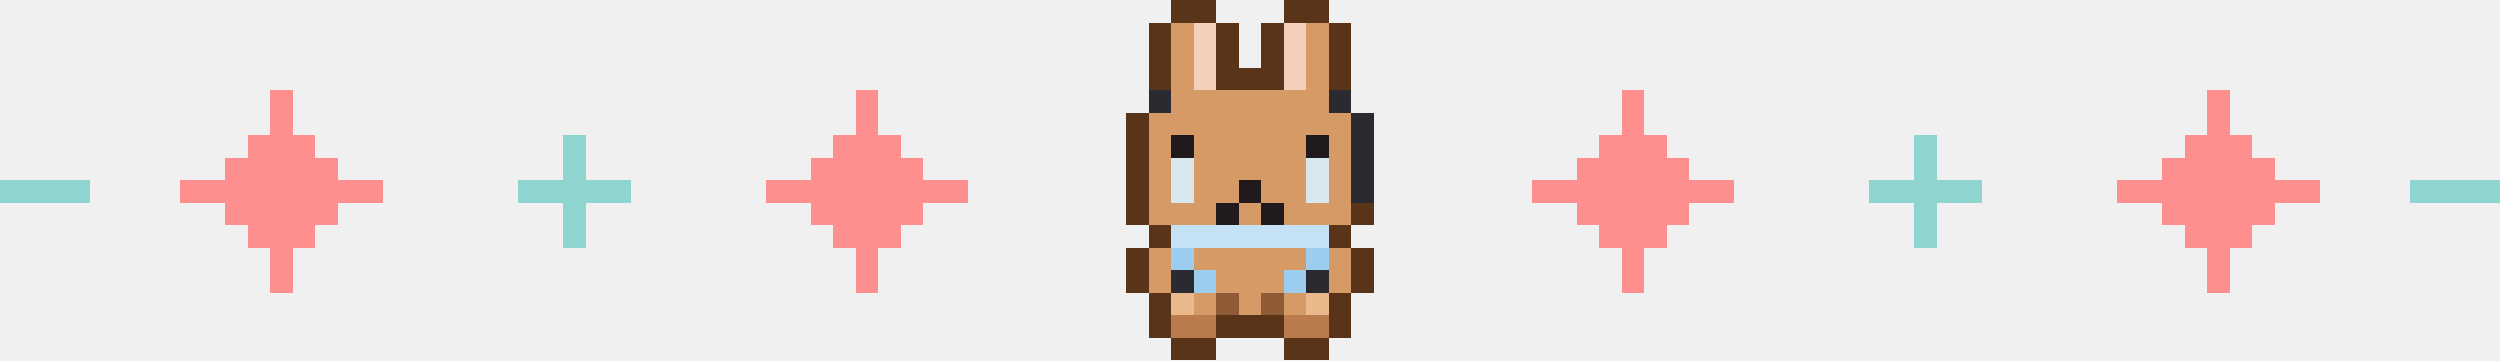
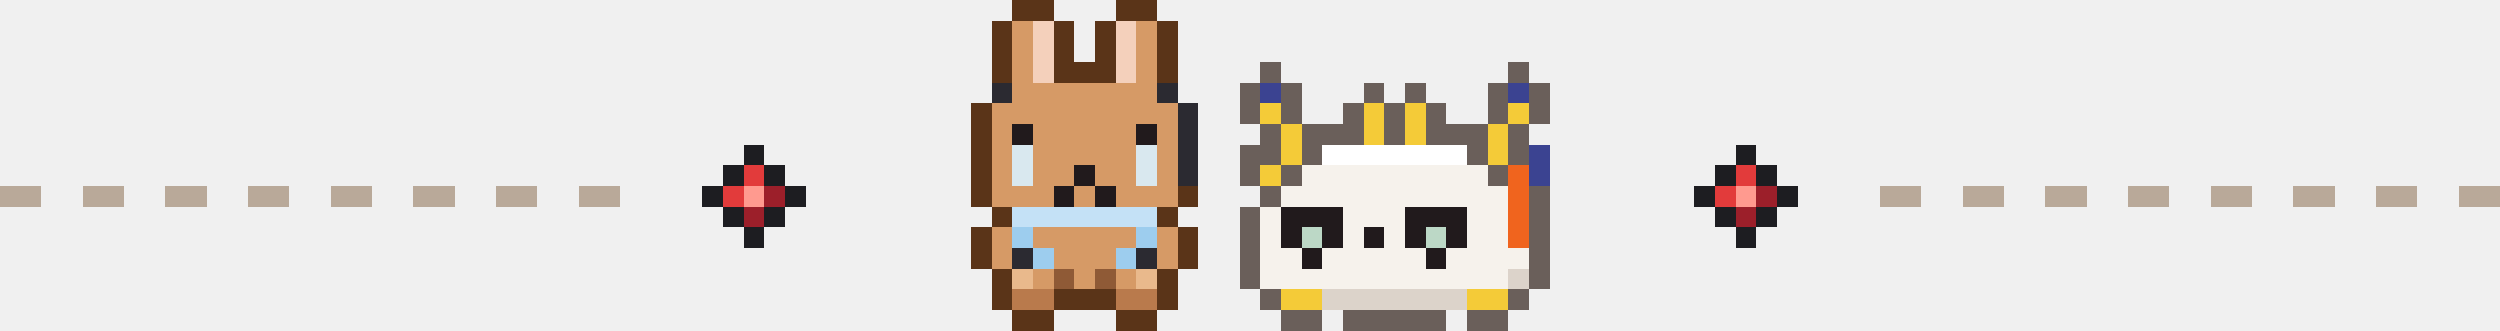
- <svg xmlns="http://www.w3.org/2000/svg" viewBox="0 0 111 16" width="111" height="16" shape-rendering="crispEdges">
-   <rect x="52" y="0" width="2" height="1" fill="#5a3418" />
-   <rect x="57" y="0" width="2" height="1" fill="#5a3418" />
+ <svg xmlns="http://www.w3.org/2000/svg" viewBox="0 0 121 16" width="121" height="16" shape-rendering="crispEdges">
+   <rect x="49" y="0" width="2" height="1" fill="#5a3418" />
+   <rect x="54" y="0" width="2" height="1" fill="#5a3418" />
+   <rect x="48" y="1" width="1" height="1" fill="#5a3418" />
+   <rect x="49" y="1" width="1" height="1" fill="#d69a66" />
+   <rect x="50" y="1" width="1" height="1" fill="#f4d0bb" />
  <rect x="51" y="1" width="1" height="1" fill="#5a3418" />
-   <rect x="52" y="1" width="1" height="1" fill="#d69a66" />
-   <rect x="53" y="1" width="1" height="1" fill="#f4d0bb" />
-   <rect x="54" y="1" width="1" height="1" fill="#5a3418" />
+   <rect x="53" y="1" width="1" height="1" fill="#5a3418" />
+   <rect x="54" y="1" width="1" height="1" fill="#f4d0bb" />
+   <rect x="55" y="1" width="1" height="1" fill="#d69a66" />
  <rect x="56" y="1" width="1" height="1" fill="#5a3418" />
-   <rect x="57" y="1" width="1" height="1" fill="#f4d0bb" />
-   <rect x="58" y="1" width="1" height="1" fill="#d69a66" />
-   <rect x="59" y="1" width="1" height="1" fill="#5a3418" />
+   <rect x="48" y="2" width="1" height="1" fill="#5a3418" />
+   <rect x="49" y="2" width="1" height="1" fill="#d69a66" />
+   <rect x="50" y="2" width="1" height="1" fill="#f4d0bb" />
  <rect x="51" y="2" width="1" height="1" fill="#5a3418" />
-   <rect x="52" y="2" width="1" height="1" fill="#d69a66" />
-   <rect x="53" y="2" width="1" height="1" fill="#f4d0bb" />
-   <rect x="54" y="2" width="1" height="1" fill="#5a3418" />
+   <rect x="53" y="2" width="1" height="1" fill="#5a3418" />
+   <rect x="54" y="2" width="1" height="1" fill="#f4d0bb" />
+   <rect x="55" y="2" width="1" height="1" fill="#d69a66" />
  <rect x="56" y="2" width="1" height="1" fill="#5a3418" />
-   <rect x="57" y="2" width="1" height="1" fill="#f4d0bb" />
-   <rect x="58" y="2" width="1" height="1" fill="#d69a66" />
-   <rect x="59" y="2" width="1" height="1" fill="#5a3418" />
-   <rect x="51" y="3" width="1" height="1" fill="#5a3418" />
-   <rect x="52" y="3" width="1" height="1" fill="#d69a66" />
-   <rect x="53" y="3" width="1" height="1" fill="#f4d0bb" />
-   <rect x="54" y="3" width="3" height="1" fill="#5a3418" />
-   <rect x="57" y="3" width="1" height="1" fill="#f4d0bb" />
-   <rect x="58" y="3" width="1" height="1" fill="#d69a66" />
-   <rect x="59" y="3" width="1" height="1" fill="#5a3418" />
-   <rect x="12" y="4" width="1" height="1" fill="#ff8f8f" />
-   <rect x="38" y="4" width="1" height="1" fill="#ff8f8f" />
-   <rect x="51" y="4" width="1" height="1" fill="#2b2a31" />
-   <rect x="52" y="4" width="7" height="1" fill="#d69a66" />
-   <rect x="59" y="4" width="1" height="1" fill="#2b2a31" />
-   <rect x="72" y="4" width="1" height="1" fill="#ff8f8f" />
-   <rect x="98" y="4" width="1" height="1" fill="#ff8f8f" />
-   <rect x="12" y="5" width="1" height="1" fill="#ff8f8f" />
-   <rect x="38" y="5" width="1" height="1" fill="#ff8f8f" />
-   <rect x="50" y="5" width="1" height="1" fill="#5a3418" />
-   <rect x="51" y="5" width="9" height="1" fill="#d69a66" />
-   <rect x="60" y="5" width="1" height="1" fill="#2b2a31" />
-   <rect x="72" y="5" width="1" height="1" fill="#ff8f8f" />
-   <rect x="98" y="5" width="1" height="1" fill="#ff8f8f" />
-   <rect x="11" y="6" width="3" height="1" fill="#ff8f8f" />
-   <rect x="25" y="6" width="1" height="1" fill="#8ed5cf" />
-   <rect x="37" y="6" width="3" height="1" fill="#ff8f8f" />
-   <rect x="50" y="6" width="1" height="1" fill="#5a3418" />
-   <rect x="51" y="6" width="1" height="1" fill="#d69a66" />
-   <rect x="52" y="6" width="1" height="1" fill="#211a1c" />
-   <rect x="53" y="6" width="5" height="1" fill="#d69a66" />
-   <rect x="58" y="6" width="1" height="1" fill="#211a1c" />
-   <rect x="59" y="6" width="1" height="1" fill="#d69a66" />
-   <rect x="60" y="6" width="1" height="1" fill="#2b2a31" />
-   <rect x="71" y="6" width="3" height="1" fill="#ff8f8f" />
-   <rect x="85" y="6" width="1" height="1" fill="#8ed5cf" />
-   <rect x="97" y="6" width="3" height="1" fill="#ff8f8f" />
-   <rect x="10" y="7" width="5" height="1" fill="#ff8f8f" />
-   <rect x="25" y="7" width="1" height="1" fill="#8ed5cf" />
-   <rect x="36" y="7" width="5" height="1" fill="#ff8f8f" />
-   <rect x="50" y="7" width="1" height="1" fill="#5a3418" />
-   <rect x="51" y="7" width="1" height="1" fill="#d69a66" />
-   <rect x="52" y="7" width="1" height="1" fill="#d9e8ef" />
-   <rect x="53" y="7" width="5" height="1" fill="#d69a66" />
-   <rect x="58" y="7" width="1" height="1" fill="#d9e8ef" />
-   <rect x="59" y="7" width="1" height="1" fill="#d69a66" />
-   <rect x="60" y="7" width="1" height="1" fill="#2b2a31" />
-   <rect x="70" y="7" width="5" height="1" fill="#ff8f8f" />
-   <rect x="85" y="7" width="1" height="1" fill="#8ed5cf" />
-   <rect x="96" y="7" width="5" height="1" fill="#ff8f8f" />
-   <rect x="0" y="8" width="4" height="1" fill="#8ed5cf" />
-   <rect x="8" y="8" width="9" height="1" fill="#ff8f8f" />
-   <rect x="23" y="8" width="5" height="1" fill="#8ed5cf" />
-   <rect x="34" y="8" width="9" height="1" fill="#ff8f8f" />
-   <rect x="50" y="8" width="1" height="1" fill="#5a3418" />
-   <rect x="51" y="8" width="1" height="1" fill="#d69a66" />
-   <rect x="52" y="8" width="1" height="1" fill="#d9e8ef" />
+   <rect x="48" y="3" width="1" height="1" fill="#5a3418" />
+   <rect x="49" y="3" width="1" height="1" fill="#d69a66" />
+   <rect x="50" y="3" width="1" height="1" fill="#f4d0bb" />
+   <rect x="51" y="3" width="3" height="1" fill="#5a3418" />
+   <rect x="54" y="3" width="1" height="1" fill="#f4d0bb" />
+   <rect x="55" y="3" width="1" height="1" fill="#d69a66" />
+   <rect x="56" y="3" width="1" height="1" fill="#5a3418" />
+   <rect x="61" y="3" width="1" height="1" fill="#6a5f5a" />
+   <rect x="73" y="3" width="1" height="1" fill="#6a5f5a" />
+   <rect x="48" y="4" width="1" height="1" fill="#2b2a31" />
+   <rect x="49" y="4" width="7" height="1" fill="#d69a66" />
+   <rect x="56" y="4" width="1" height="1" fill="#2b2a31" />
+   <rect x="60" y="4" width="1" height="1" fill="#6a5f5a" />
+   <rect x="61" y="4" width="1" height="1" fill="#3b4391" />
+   <rect x="62" y="4" width="1" height="1" fill="#6a5f5a" />
+   <rect x="66" y="4" width="1" height="1" fill="#6a5f5a" />
+   <rect x="68" y="4" width="1" height="1" fill="#6a5f5a" />
+   <rect x="72" y="4" width="1" height="1" fill="#6a5f5a" />
+   <rect x="73" y="4" width="1" height="1" fill="#3b4391" />
+   <rect x="74" y="4" width="1" height="1" fill="#6a5f5a" />
+   <rect x="47" y="5" width="1" height="1" fill="#5a3418" />
+   <rect x="48" y="5" width="9" height="1" fill="#d69a66" />
+   <rect x="57" y="5" width="1" height="1" fill="#2b2a31" />
+   <rect x="60" y="5" width="1" height="1" fill="#6a5f5a" />
+   <rect x="61" y="5" width="1" height="1" fill="#f4cb38" />
+   <rect x="62" y="5" width="1" height="1" fill="#6a5f5a" />
+   <rect x="65" y="5" width="1" height="1" fill="#6a5f5a" />
+   <rect x="66" y="5" width="1" height="1" fill="#f4cb38" />
+   <rect x="67" y="5" width="1" height="1" fill="#6a5f5a" />
+   <rect x="68" y="5" width="1" height="1" fill="#f4cb38" />
+   <rect x="69" y="5" width="1" height="1" fill="#6a5f5a" />
+   <rect x="72" y="5" width="1" height="1" fill="#6a5f5a" />
+   <rect x="73" y="5" width="1" height="1" fill="#f4cb38" />
+   <rect x="74" y="5" width="1" height="1" fill="#6a5f5a" />
+   <rect x="47" y="6" width="1" height="1" fill="#5a3418" />
+   <rect x="48" y="6" width="1" height="1" fill="#d69a66" />
+   <rect x="49" y="6" width="1" height="1" fill="#211a1c" />
+   <rect x="50" y="6" width="5" height="1" fill="#d69a66" />
+   <rect x="55" y="6" width="1" height="1" fill="#211a1c" />
+   <rect x="56" y="6" width="1" height="1" fill="#d69a66" />
+   <rect x="57" y="6" width="1" height="1" fill="#2b2a31" />
+   <rect x="61" y="6" width="1" height="1" fill="#6a5f5a" />
+   <rect x="62" y="6" width="1" height="1" fill="#f4cb38" />
+   <rect x="63" y="6" width="3" height="1" fill="#6a5f5a" />
+   <rect x="66" y="6" width="1" height="1" fill="#f4cb38" />
+   <rect x="67" y="6" width="1" height="1" fill="#6a5f5a" />
+   <rect x="68" y="6" width="1" height="1" fill="#f4cb38" />
+   <rect x="69" y="6" width="3" height="1" fill="#6a5f5a" />
+   <rect x="72" y="6" width="1" height="1" fill="#f4cb38" />
+   <rect x="73" y="6" width="1" height="1" fill="#6a5f5a" />
+   <rect x="36" y="7" width="1" height="1" fill="#1d1d21" />
+   <rect x="47" y="7" width="1" height="1" fill="#5a3418" />
+   <rect x="48" y="7" width="1" height="1" fill="#d69a66" />
+   <rect x="49" y="7" width="1" height="1" fill="#d9e8ef" />
+   <rect x="50" y="7" width="5" height="1" fill="#d69a66" />
+   <rect x="55" y="7" width="1" height="1" fill="#d9e8ef" />
+   <rect x="56" y="7" width="1" height="1" fill="#d69a66" />
+   <rect x="57" y="7" width="1" height="1" fill="#2b2a31" />
+   <rect x="60" y="7" width="2" height="1" fill="#6a5f5a" />
+   <rect x="62" y="7" width="1" height="1" fill="#f4cb38" />
+   <rect x="63" y="7" width="1" height="1" fill="#6a5f5a" />
+   <rect x="64" y="7" width="7" height="1" fill="#ffffff" />
+   <rect x="71" y="7" width="1" height="1" fill="#6a5f5a" />
+   <rect x="72" y="7" width="1" height="1" fill="#f4cb38" />
+   <rect x="73" y="7" width="1" height="1" fill="#6a5f5a" />
+   <rect x="74" y="7" width="1" height="1" fill="#3b4391" />
+   <rect x="84" y="7" width="1" height="1" fill="#1d1d21" />
+   <rect x="35" y="8" width="1" height="1" fill="#1d1d21" />
+   <rect x="36" y="8" width="1" height="1" fill="#e23b3b" />
+   <rect x="37" y="8" width="1" height="1" fill="#1d1d21" />
+   <rect x="47" y="8" width="1" height="1" fill="#5a3418" />
+   <rect x="48" y="8" width="1" height="1" fill="#d69a66" />
+   <rect x="49" y="8" width="1" height="1" fill="#d9e8ef" />
+   <rect x="50" y="8" width="2" height="1" fill="#d69a66" />
+   <rect x="52" y="8" width="1" height="1" fill="#211a1c" />
  <rect x="53" y="8" width="2" height="1" fill="#d69a66" />
-   <rect x="55" y="8" width="1" height="1" fill="#211a1c" />
-   <rect x="56" y="8" width="2" height="1" fill="#d69a66" />
-   <rect x="58" y="8" width="1" height="1" fill="#d9e8ef" />
-   <rect x="59" y="8" width="1" height="1" fill="#d69a66" />
-   <rect x="60" y="8" width="1" height="1" fill="#2b2a31" />
-   <rect x="68" y="8" width="9" height="1" fill="#ff8f8f" />
-   <rect x="83" y="8" width="5" height="1" fill="#8ed5cf" />
-   <rect x="94" y="8" width="9" height="1" fill="#ff8f8f" />
-   <rect x="107" y="8" width="4" height="1" fill="#8ed5cf" />
-   <rect x="10" y="9" width="5" height="1" fill="#ff8f8f" />
-   <rect x="25" y="9" width="1" height="1" fill="#8ed5cf" />
-   <rect x="36" y="9" width="5" height="1" fill="#ff8f8f" />
-   <rect x="50" y="9" width="1" height="1" fill="#5a3418" />
-   <rect x="51" y="9" width="3" height="1" fill="#d69a66" />
-   <rect x="54" y="9" width="1" height="1" fill="#211a1c" />
-   <rect x="55" y="9" width="1" height="1" fill="#d69a66" />
-   <rect x="56" y="9" width="1" height="1" fill="#211a1c" />
-   <rect x="57" y="9" width="3" height="1" fill="#d69a66" />
-   <rect x="60" y="9" width="1" height="1" fill="#5a3418" />
-   <rect x="70" y="9" width="5" height="1" fill="#ff8f8f" />
-   <rect x="85" y="9" width="1" height="1" fill="#8ed5cf" />
-   <rect x="96" y="9" width="5" height="1" fill="#ff8f8f" />
-   <rect x="11" y="10" width="3" height="1" fill="#ff8f8f" />
-   <rect x="25" y="10" width="1" height="1" fill="#8ed5cf" />
-   <rect x="37" y="10" width="3" height="1" fill="#ff8f8f" />
-   <rect x="51" y="10" width="1" height="1" fill="#5a3418" />
-   <rect x="52" y="10" width="7" height="1" fill="#c4e1f6" />
-   <rect x="59" y="10" width="1" height="1" fill="#5a3418" />
-   <rect x="71" y="10" width="3" height="1" fill="#ff8f8f" />
-   <rect x="85" y="10" width="1" height="1" fill="#8ed5cf" />
-   <rect x="97" y="10" width="3" height="1" fill="#ff8f8f" />
-   <rect x="12" y="11" width="1" height="1" fill="#ff8f8f" />
-   <rect x="38" y="11" width="1" height="1" fill="#ff8f8f" />
-   <rect x="50" y="11" width="1" height="1" fill="#5a3418" />
-   <rect x="51" y="11" width="1" height="1" fill="#d69a66" />
-   <rect x="52" y="11" width="1" height="1" fill="#9dcdee" />
-   <rect x="53" y="11" width="5" height="1" fill="#d69a66" />
-   <rect x="58" y="11" width="1" height="1" fill="#9dcdee" />
-   <rect x="59" y="11" width="1" height="1" fill="#d69a66" />
-   <rect x="60" y="11" width="1" height="1" fill="#5a3418" />
-   <rect x="72" y="11" width="1" height="1" fill="#ff8f8f" />
-   <rect x="98" y="11" width="1" height="1" fill="#ff8f8f" />
-   <rect x="12" y="12" width="1" height="1" fill="#ff8f8f" />
-   <rect x="38" y="12" width="1" height="1" fill="#ff8f8f" />
-   <rect x="50" y="12" width="1" height="1" fill="#5a3418" />
-   <rect x="51" y="12" width="1" height="1" fill="#d69a66" />
-   <rect x="52" y="12" width="1" height="1" fill="#2b2a31" />
-   <rect x="53" y="12" width="1" height="1" fill="#9dcdee" />
-   <rect x="54" y="12" width="3" height="1" fill="#d69a66" />
-   <rect x="57" y="12" width="1" height="1" fill="#9dcdee" />
-   <rect x="58" y="12" width="1" height="1" fill="#2b2a31" />
-   <rect x="59" y="12" width="1" height="1" fill="#d69a66" />
-   <rect x="60" y="12" width="1" height="1" fill="#5a3418" />
-   <rect x="72" y="12" width="1" height="1" fill="#ff8f8f" />
-   <rect x="98" y="12" width="1" height="1" fill="#ff8f8f" />
-   <rect x="51" y="13" width="1" height="1" fill="#5a3418" />
-   <rect x="52" y="13" width="1" height="1" fill="#e9b98c" />
-   <rect x="53" y="13" width="1" height="1" fill="#d69a66" />
-   <rect x="54" y="13" width="1" height="1" fill="#8f5a36" />
-   <rect x="55" y="13" width="1" height="1" fill="#d69a66" />
-   <rect x="56" y="13" width="1" height="1" fill="#8f5a36" />
-   <rect x="57" y="13" width="1" height="1" fill="#d69a66" />
-   <rect x="58" y="13" width="1" height="1" fill="#e9b98c" />
-   <rect x="59" y="13" width="1" height="1" fill="#5a3418" />
-   <rect x="51" y="14" width="1" height="1" fill="#5a3418" />
-   <rect x="52" y="14" width="2" height="1" fill="#b97a4c" />
-   <rect x="54" y="14" width="3" height="1" fill="#5a3418" />
-   <rect x="57" y="14" width="2" height="1" fill="#b97a4c" />
-   <rect x="59" y="14" width="1" height="1" fill="#5a3418" />
-   <rect x="52" y="15" width="2" height="1" fill="#5a3418" />
-   <rect x="57" y="15" width="2" height="1" fill="#5a3418" />
+   <rect x="55" y="8" width="1" height="1" fill="#d9e8ef" />
+   <rect x="56" y="8" width="1" height="1" fill="#d69a66" />
+   <rect x="57" y="8" width="1" height="1" fill="#2b2a31" />
+   <rect x="60" y="8" width="1" height="1" fill="#6a5f5a" />
+   <rect x="61" y="8" width="1" height="1" fill="#f4cb38" />
+   <rect x="62" y="8" width="1" height="1" fill="#6a5f5a" />
+   <rect x="63" y="8" width="9" height="1" fill="#f6f2ec" />
+   <rect x="72" y="8" width="1" height="1" fill="#6a5f5a" />
+   <rect x="73" y="8" width="1" height="1" fill="#f0641e" />
+   <rect x="74" y="8" width="1" height="1" fill="#3b4391" />
+   <rect x="83" y="8" width="1" height="1" fill="#1d1d21" />
+   <rect x="84" y="8" width="1" height="1" fill="#e23b3b" />
+   <rect x="85" y="8" width="1" height="1" fill="#1d1d21" />
+   <rect x="0" y="9" width="2" height="1" fill="#b9a999" />
+   <rect x="4" y="9" width="2" height="1" fill="#b9a999" />
+   <rect x="8" y="9" width="2" height="1" fill="#b9a999" />
+   <rect x="12" y="9" width="2" height="1" fill="#b9a999" />
+   <rect x="16" y="9" width="2" height="1" fill="#b9a999" />
+   <rect x="20" y="9" width="2" height="1" fill="#b9a999" />
+   <rect x="24" y="9" width="2" height="1" fill="#b9a999" />
+   <rect x="28" y="9" width="2" height="1" fill="#b9a999" />
+   <rect x="34" y="9" width="1" height="1" fill="#1d1d21" />
+   <rect x="35" y="9" width="1" height="1" fill="#e23b3b" />
+   <rect x="36" y="9" width="1" height="1" fill="#ff9a8f" />
+   <rect x="37" y="9" width="1" height="1" fill="#9c1f2a" />
+   <rect x="38" y="9" width="1" height="1" fill="#1d1d21" />
+   <rect x="47" y="9" width="1" height="1" fill="#5a3418" />
+   <rect x="48" y="9" width="3" height="1" fill="#d69a66" />
+   <rect x="51" y="9" width="1" height="1" fill="#211a1c" />
+   <rect x="52" y="9" width="1" height="1" fill="#d69a66" />
+   <rect x="53" y="9" width="1" height="1" fill="#211a1c" />
+   <rect x="54" y="9" width="3" height="1" fill="#d69a66" />
+   <rect x="57" y="9" width="1" height="1" fill="#5a3418" />
+   <rect x="61" y="9" width="1" height="1" fill="#6a5f5a" />
+   <rect x="62" y="9" width="11" height="1" fill="#f6f2ec" />
+   <rect x="73" y="9" width="1" height="1" fill="#f0641e" />
+   <rect x="74" y="9" width="1" height="1" fill="#6a5f5a" />
+   <rect x="82" y="9" width="1" height="1" fill="#1d1d21" />
+   <rect x="83" y="9" width="1" height="1" fill="#e23b3b" />
+   <rect x="84" y="9" width="1" height="1" fill="#ff9a8f" />
+   <rect x="85" y="9" width="1" height="1" fill="#9c1f2a" />
+   <rect x="86" y="9" width="1" height="1" fill="#1d1d21" />
+   <rect x="91" y="9" width="2" height="1" fill="#b9a999" />
+   <rect x="95" y="9" width="2" height="1" fill="#b9a999" />
+   <rect x="99" y="9" width="2" height="1" fill="#b9a999" />
+   <rect x="103" y="9" width="2" height="1" fill="#b9a999" />
+   <rect x="107" y="9" width="2" height="1" fill="#b9a999" />
+   <rect x="111" y="9" width="2" height="1" fill="#b9a999" />
+   <rect x="115" y="9" width="2" height="1" fill="#b9a999" />
+   <rect x="119" y="9" width="2" height="1" fill="#b9a999" />
+   <rect x="35" y="10" width="1" height="1" fill="#1d1d21" />
+   <rect x="36" y="10" width="1" height="1" fill="#9c1f2a" />
+   <rect x="37" y="10" width="1" height="1" fill="#1d1d21" />
+   <rect x="48" y="10" width="1" height="1" fill="#5a3418" />
+   <rect x="49" y="10" width="7" height="1" fill="#c4e1f6" />
+   <rect x="56" y="10" width="1" height="1" fill="#5a3418" />
+   <rect x="60" y="10" width="1" height="1" fill="#6a5f5a" />
+   <rect x="61" y="10" width="1" height="1" fill="#f6f2ec" />
+   <rect x="62" y="10" width="3" height="1" fill="#211a1c" />
+   <rect x="65" y="10" width="3" height="1" fill="#f6f2ec" />
+   <rect x="68" y="10" width="3" height="1" fill="#211a1c" />
+   <rect x="71" y="10" width="2" height="1" fill="#f6f2ec" />
+   <rect x="73" y="10" width="1" height="1" fill="#f0641e" />
+   <rect x="74" y="10" width="1" height="1" fill="#6a5f5a" />
+   <rect x="83" y="10" width="1" height="1" fill="#1d1d21" />
+   <rect x="84" y="10" width="1" height="1" fill="#9c1f2a" />
+   <rect x="85" y="10" width="1" height="1" fill="#1d1d21" />
+   <rect x="36" y="11" width="1" height="1" fill="#1d1d21" />
+   <rect x="47" y="11" width="1" height="1" fill="#5a3418" />
+   <rect x="48" y="11" width="1" height="1" fill="#d69a66" />
+   <rect x="49" y="11" width="1" height="1" fill="#9dcdee" />
+   <rect x="50" y="11" width="5" height="1" fill="#d69a66" />
+   <rect x="55" y="11" width="1" height="1" fill="#9dcdee" />
+   <rect x="56" y="11" width="1" height="1" fill="#d69a66" />
+   <rect x="57" y="11" width="1" height="1" fill="#5a3418" />
+   <rect x="60" y="11" width="1" height="1" fill="#6a5f5a" />
+   <rect x="61" y="11" width="1" height="1" fill="#f6f2ec" />
+   <rect x="62" y="11" width="1" height="1" fill="#211a1c" />
+   <rect x="63" y="11" width="1" height="1" fill="#bcd8c6" />
+   <rect x="64" y="11" width="1" height="1" fill="#211a1c" />
+   <rect x="65" y="11" width="1" height="1" fill="#f6f2ec" />
+   <rect x="66" y="11" width="1" height="1" fill="#211a1c" />
+   <rect x="67" y="11" width="1" height="1" fill="#f6f2ec" />
+   <rect x="68" y="11" width="1" height="1" fill="#211a1c" />
+   <rect x="69" y="11" width="1" height="1" fill="#bcd8c6" />
+   <rect x="70" y="11" width="1" height="1" fill="#211a1c" />
+   <rect x="71" y="11" width="2" height="1" fill="#f6f2ec" />
+   <rect x="73" y="11" width="1" height="1" fill="#f0641e" />
+   <rect x="74" y="11" width="1" height="1" fill="#6a5f5a" />
+   <rect x="84" y="11" width="1" height="1" fill="#1d1d21" />
+   <rect x="47" y="12" width="1" height="1" fill="#5a3418" />
+   <rect x="48" y="12" width="1" height="1" fill="#d69a66" />
+   <rect x="49" y="12" width="1" height="1" fill="#2b2a31" />
+   <rect x="50" y="12" width="1" height="1" fill="#9dcdee" />
+   <rect x="51" y="12" width="3" height="1" fill="#d69a66" />
+   <rect x="54" y="12" width="1" height="1" fill="#9dcdee" />
+   <rect x="55" y="12" width="1" height="1" fill="#2b2a31" />
+   <rect x="56" y="12" width="1" height="1" fill="#d69a66" />
+   <rect x="57" y="12" width="1" height="1" fill="#5a3418" />
+   <rect x="60" y="12" width="1" height="1" fill="#6a5f5a" />
+   <rect x="61" y="12" width="2" height="1" fill="#f6f2ec" />
+   <rect x="63" y="12" width="1" height="1" fill="#211a1c" />
+   <rect x="64" y="12" width="5" height="1" fill="#f6f2ec" />
+   <rect x="69" y="12" width="1" height="1" fill="#211a1c" />
+   <rect x="70" y="12" width="4" height="1" fill="#f6f2ec" />
+   <rect x="74" y="12" width="1" height="1" fill="#6a5f5a" />
+   <rect x="48" y="13" width="1" height="1" fill="#5a3418" />
+   <rect x="49" y="13" width="1" height="1" fill="#e9b98c" />
+   <rect x="50" y="13" width="1" height="1" fill="#d69a66" />
+   <rect x="51" y="13" width="1" height="1" fill="#8f5a36" />
+   <rect x="52" y="13" width="1" height="1" fill="#d69a66" />
+   <rect x="53" y="13" width="1" height="1" fill="#8f5a36" />
+   <rect x="54" y="13" width="1" height="1" fill="#d69a66" />
+   <rect x="55" y="13" width="1" height="1" fill="#e9b98c" />
+   <rect x="56" y="13" width="1" height="1" fill="#5a3418" />
+   <rect x="60" y="13" width="1" height="1" fill="#6a5f5a" />
+   <rect x="61" y="13" width="12" height="1" fill="#f6f2ec" />
+   <rect x="73" y="13" width="1" height="1" fill="#dcd3ca" />
+   <rect x="74" y="13" width="1" height="1" fill="#6a5f5a" />
+   <rect x="48" y="14" width="1" height="1" fill="#5a3418" />
+   <rect x="49" y="14" width="2" height="1" fill="#b97a4c" />
+   <rect x="51" y="14" width="3" height="1" fill="#5a3418" />
+   <rect x="54" y="14" width="2" height="1" fill="#b97a4c" />
+   <rect x="56" y="14" width="1" height="1" fill="#5a3418" />
+   <rect x="61" y="14" width="1" height="1" fill="#6a5f5a" />
+   <rect x="62" y="14" width="2" height="1" fill="#f4cb38" />
+   <rect x="64" y="14" width="7" height="1" fill="#dcd3ca" />
+   <rect x="71" y="14" width="2" height="1" fill="#f4cb38" />
+   <rect x="73" y="14" width="1" height="1" fill="#6a5f5a" />
+   <rect x="49" y="15" width="2" height="1" fill="#5a3418" />
+   <rect x="54" y="15" width="2" height="1" fill="#5a3418" />
+   <rect x="62" y="15" width="2" height="1" fill="#6a5f5a" />
+   <rect x="65" y="15" width="5" height="1" fill="#6a5f5a" />
+   <rect x="71" y="15" width="2" height="1" fill="#6a5f5a" />
</svg>
